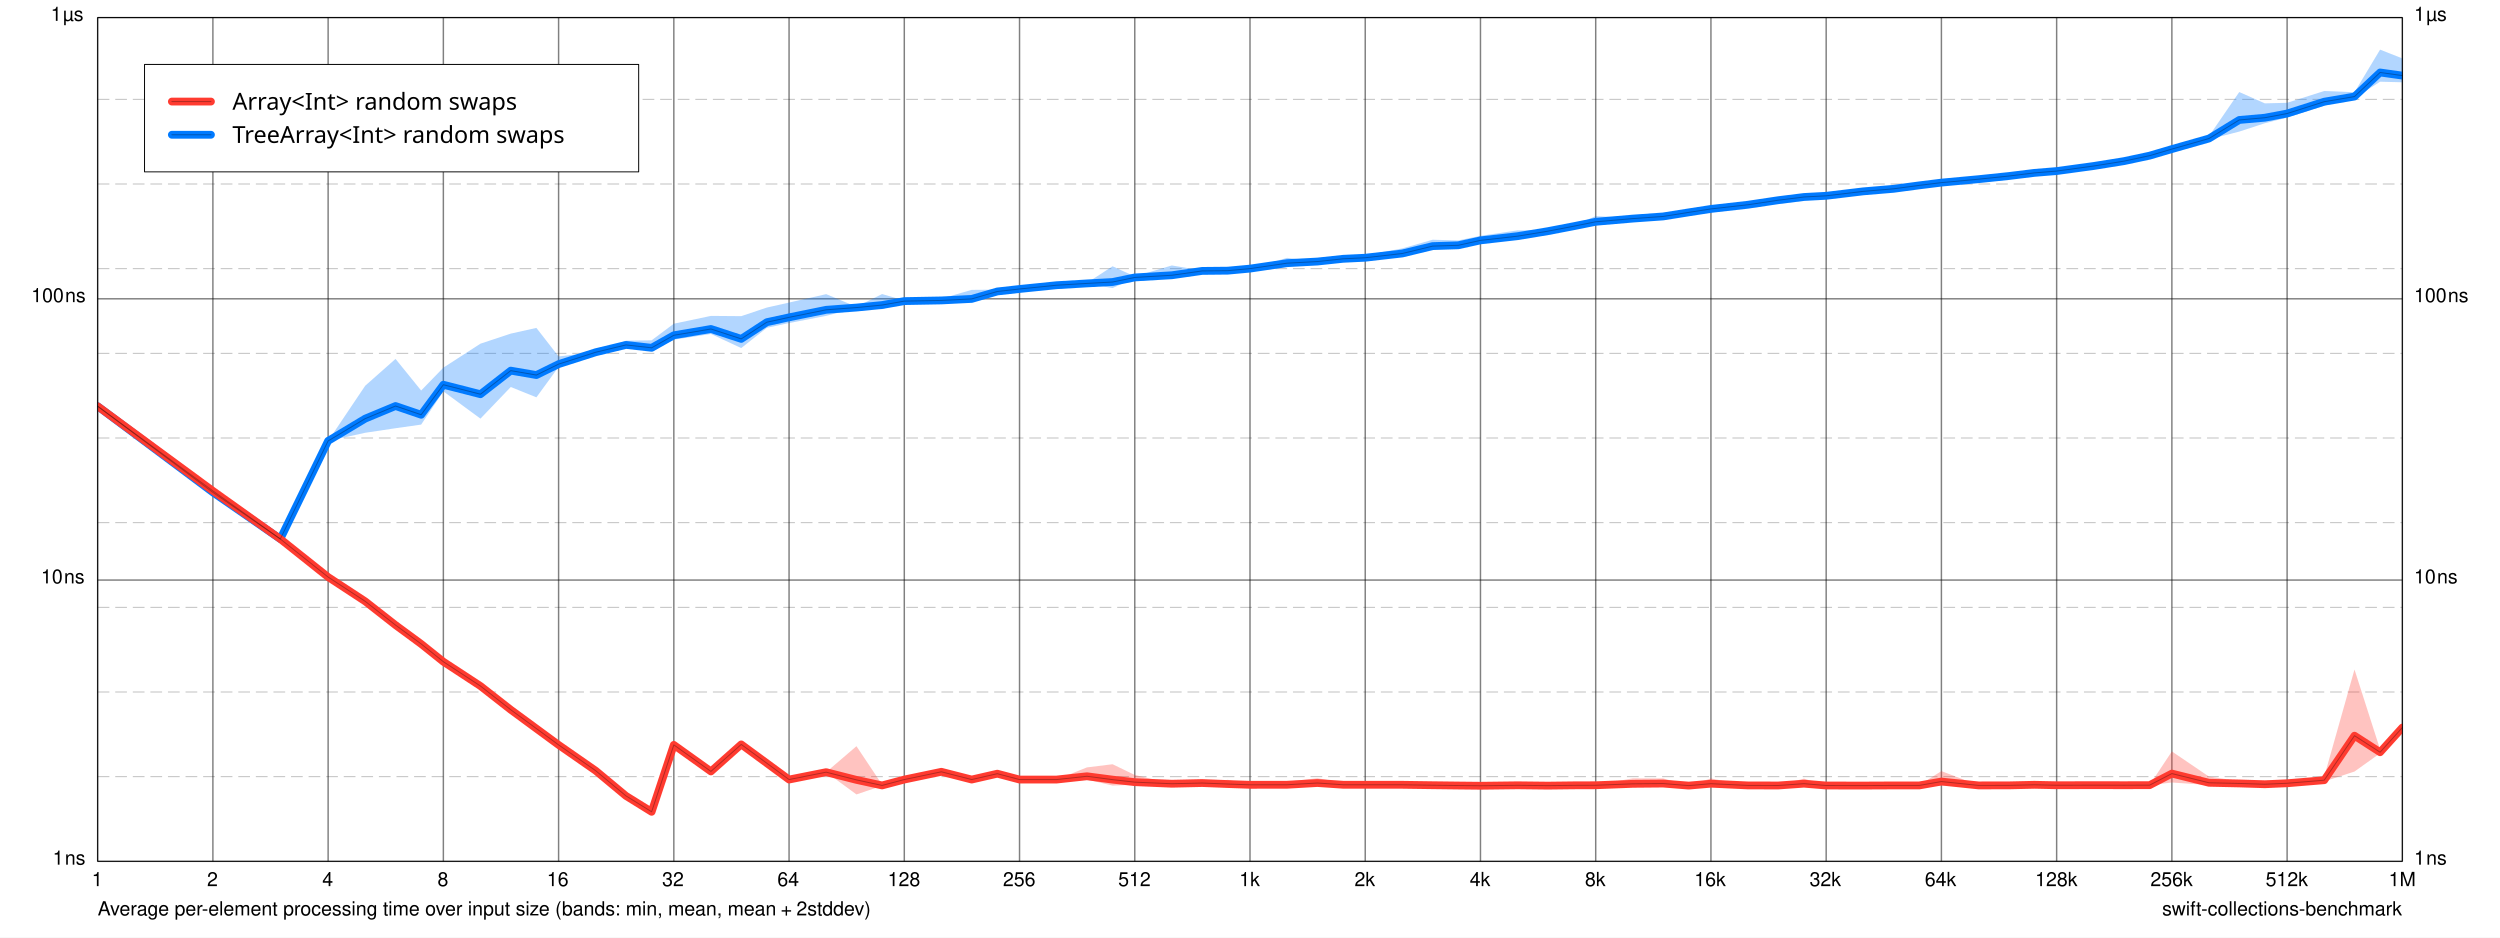
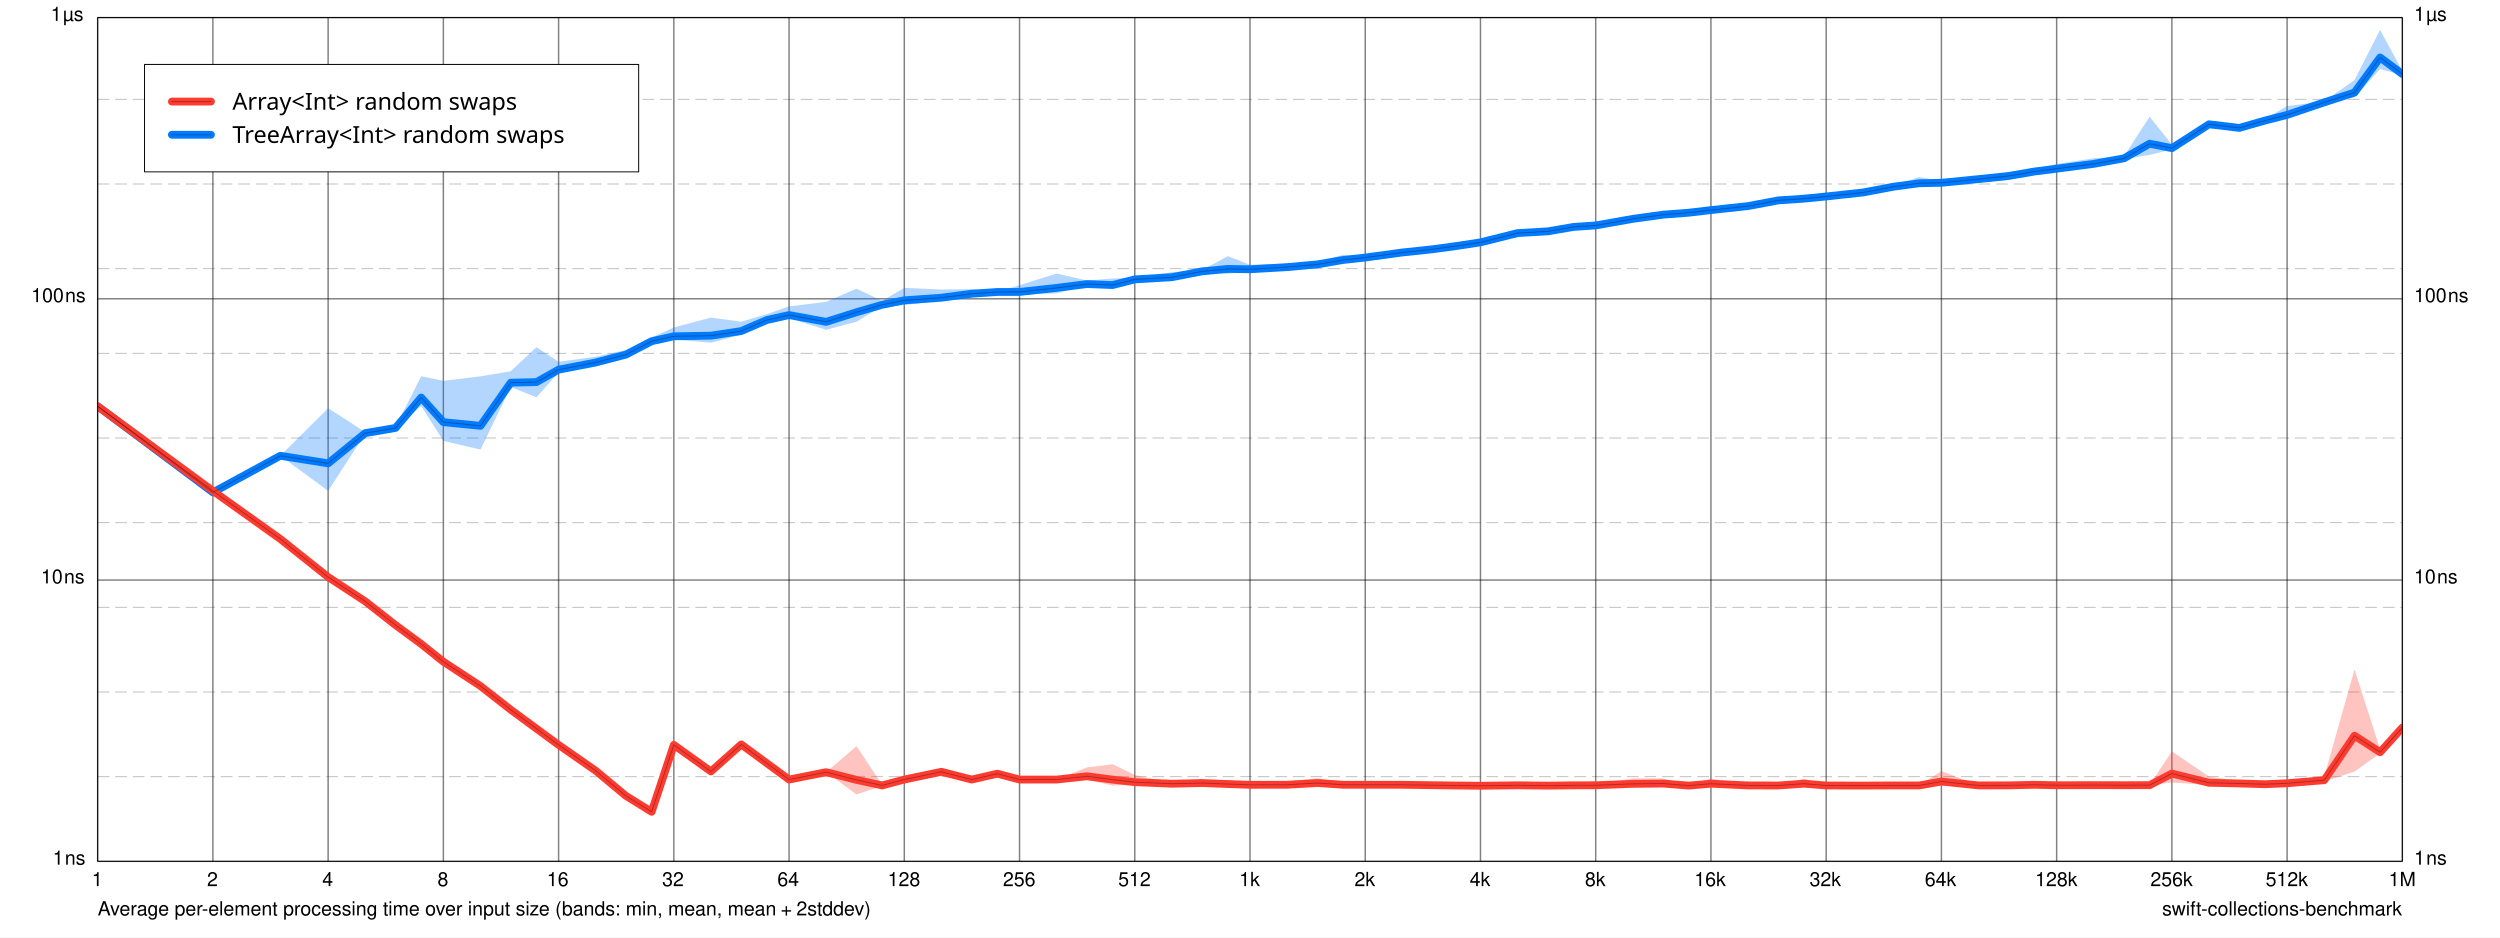
<svg xmlns="http://www.w3.org/2000/svg" xmlns:xlink="http://www.w3.org/1999/xlink" width="1280.0px" height="480.0px" viewBox="0.0 0.0 1280.0 480.0" version="1.1">
  <path d="M 0 0 L 0 480 L 1280 480 L 1280 0 z" fill="#FFFFFF" fill-opacity="1.0" stroke="none" />
  <text x="50" y="468.7" font-family="Helvetica" font-size="10" font-weight="normal" font-style="normal" fill="#000000" fill-opacity="1">Average per-element processing time over input size (bands: min, mean, mean + 2stddev)</text>
  <a xlink:href="https://github.com/apple/swift-collections-benchmark">
    <text x="1107" y="468.7" font-family="Helvetica" font-size="10" font-weight="normal" font-style="normal" fill="#000000" fill-opacity="1">swift-collections-benchmark</text>
  </a>
  <path d="M 50 9 L 50 441" fill="none" stroke-width="0.75" stroke="#000000" stroke-opacity="0.498" stroke-linecap="butt" stroke-linejoin="round" />
  <text x="47" y="453.7" font-family="Helvetica" font-size="10" font-weight="normal" font-style="normal" fill="#000000" fill-opacity="1">1</text>
  <path d="M 109 9 L 109 441" fill="none" stroke-width="0.75" stroke="#000000" stroke-opacity="0.498" stroke-linecap="butt" stroke-linejoin="round" />
  <text x="106" y="453.7" font-family="Helvetica" font-size="10" font-weight="normal" font-style="normal" fill="#000000" fill-opacity="1">2</text>
  <path d="M 168 9 L 168 441" fill="none" stroke-width="0.75" stroke="#000000" stroke-opacity="0.498" stroke-linecap="butt" stroke-linejoin="round" />
  <text x="165" y="453.7" font-family="Helvetica" font-size="10" font-weight="normal" font-style="normal" fill="#000000" fill-opacity="1">4</text>
  <path d="M 227 9 L 227 441" fill="none" stroke-width="0.75" stroke="#000000" stroke-opacity="0.498" stroke-linecap="butt" stroke-linejoin="round" />
  <text x="224" y="453.7" font-family="Helvetica" font-size="10" font-weight="normal" font-style="normal" fill="#000000" fill-opacity="1">8</text>
  <path d="M 286 9 L 286 441" fill="none" stroke-width="0.75" stroke="#000000" stroke-opacity="0.498" stroke-linecap="butt" stroke-linejoin="round" />
  <text x="280" y="453.7" font-family="Helvetica" font-size="10" font-weight="normal" font-style="normal" fill="#000000" fill-opacity="1">16</text>
  <path d="M 345 9 L 345 441" fill="none" stroke-width="0.75" stroke="#000000" stroke-opacity="0.498" stroke-linecap="butt" stroke-linejoin="round" />
  <text x="339" y="453.7" font-family="Helvetica" font-size="10" font-weight="normal" font-style="normal" fill="#000000" fill-opacity="1">32</text>
  <path d="M 404 9 L 404 441" fill="none" stroke-width="0.75" stroke="#000000" stroke-opacity="0.498" stroke-linecap="butt" stroke-linejoin="round" />
  <text x="398" y="453.7" font-family="Helvetica" font-size="10" font-weight="normal" font-style="normal" fill="#000000" fill-opacity="1">64</text>
  <path d="M 463 9 L 463 441" fill="none" stroke-width="0.75" stroke="#000000" stroke-opacity="0.498" stroke-linecap="butt" stroke-linejoin="round" />
  <text x="454.5" y="453.7" font-family="Helvetica" font-size="10" font-weight="normal" font-style="normal" fill="#000000" fill-opacity="1">128</text>
  <path d="M 522 9 L 522 441" fill="none" stroke-width="0.75" stroke="#000000" stroke-opacity="0.498" stroke-linecap="butt" stroke-linejoin="round" />
  <text x="513.5" y="453.7" font-family="Helvetica" font-size="10" font-weight="normal" font-style="normal" fill="#000000" fill-opacity="1">256</text>
  <path d="M 581 9 L 581 441" fill="none" stroke-width="0.75" stroke="#000000" stroke-opacity="0.498" stroke-linecap="butt" stroke-linejoin="round" />
  <text x="572.5" y="453.7" font-family="Helvetica" font-size="10" font-weight="normal" font-style="normal" fill="#000000" fill-opacity="1">512</text>
  <path d="M 640 9 L 640 441" fill="none" stroke-width="0.75" stroke="#000000" stroke-opacity="0.498" stroke-linecap="butt" stroke-linejoin="round" />
  <text x="634.5" y="453.7" font-family="Helvetica" font-size="10" font-weight="normal" font-style="normal" fill="#000000" fill-opacity="1">1k</text>
  <path d="M 699 9 L 699 441" fill="none" stroke-width="0.75" stroke="#000000" stroke-opacity="0.498" stroke-linecap="butt" stroke-linejoin="round" />
  <text x="693.5" y="453.7" font-family="Helvetica" font-size="10" font-weight="normal" font-style="normal" fill="#000000" fill-opacity="1">2k</text>
  <path d="M 758 9 L 758 441" fill="none" stroke-width="0.75" stroke="#000000" stroke-opacity="0.498" stroke-linecap="butt" stroke-linejoin="round" />
  <text x="752.5" y="453.7" font-family="Helvetica" font-size="10" font-weight="normal" font-style="normal" fill="#000000" fill-opacity="1">4k</text>
  <path d="M 817 9 L 817 441" fill="none" stroke-width="0.75" stroke="#000000" stroke-opacity="0.498" stroke-linecap="butt" stroke-linejoin="round" />
  <text x="811.5" y="453.7" font-family="Helvetica" font-size="10" font-weight="normal" font-style="normal" fill="#000000" fill-opacity="1">8k</text>
  <path d="M 876 9 L 876 441" fill="none" stroke-width="0.75" stroke="#000000" stroke-opacity="0.498" stroke-linecap="butt" stroke-linejoin="round" />
  <text x="867.5" y="453.7" font-family="Helvetica" font-size="10" font-weight="normal" font-style="normal" fill="#000000" fill-opacity="1">16k</text>
  <path d="M 935 9 L 935 441" fill="none" stroke-width="0.75" stroke="#000000" stroke-opacity="0.498" stroke-linecap="butt" stroke-linejoin="round" />
  <text x="926.5" y="453.7" font-family="Helvetica" font-size="10" font-weight="normal" font-style="normal" fill="#000000" fill-opacity="1">32k</text>
  <path d="M 994 9 L 994 441" fill="none" stroke-width="0.75" stroke="#000000" stroke-opacity="0.498" stroke-linecap="butt" stroke-linejoin="round" />
  <text x="985.5" y="453.7" font-family="Helvetica" font-size="10" font-weight="normal" font-style="normal" fill="#000000" fill-opacity="1">64k</text>
  <path d="M 1053 9 L 1053 441" fill="none" stroke-width="0.75" stroke="#000000" stroke-opacity="0.498" stroke-linecap="butt" stroke-linejoin="round" />
  <text x="1042" y="453.7" font-family="Helvetica" font-size="10" font-weight="normal" font-style="normal" fill="#000000" fill-opacity="1">128k</text>
  <path d="M 1112 9 L 1112 441" fill="none" stroke-width="0.75" stroke="#000000" stroke-opacity="0.498" stroke-linecap="butt" stroke-linejoin="round" />
  <text x="1101" y="453.7" font-family="Helvetica" font-size="10" font-weight="normal" font-style="normal" fill="#000000" fill-opacity="1">256k</text>
  <path d="M 1171 9 L 1171 441" fill="none" stroke-width="0.75" stroke="#000000" stroke-opacity="0.498" stroke-linecap="butt" stroke-linejoin="round" />
  <text x="1160" y="453.7" font-family="Helvetica" font-size="10" font-weight="normal" font-style="normal" fill="#000000" fill-opacity="1">512k</text>
  <path d="M 1230 9 L 1230 441" fill="none" stroke-width="0.75" stroke="#000000" stroke-opacity="0.498" stroke-linecap="butt" stroke-linejoin="round" />
  <text x="1223" y="453.7" font-family="Helvetica" font-size="10" font-weight="normal" font-style="normal" fill="#000000" fill-opacity="1">1M</text>
  <path d="M 50 441 L 1230 441" fill="none" stroke-width="0.75" stroke="#000000" stroke-opacity="0.498" stroke-linecap="butt" stroke-linejoin="round" />
  <text x="27" y="442.7" font-family="Helvetica" font-size="10" font-weight="normal" font-style="normal" fill="#000000" fill-opacity="1">1 ns</text>
  <text x="1236" y="442.7" font-family="Helvetica" font-size="10" font-weight="normal" font-style="normal" fill="#000000" fill-opacity="1">1 ns</text>
  <path d="M 50 297 L 1230 297" fill="none" stroke-width="0.75" stroke="#000000" stroke-opacity="0.498" stroke-linecap="butt" stroke-linejoin="round" />
  <text x="21" y="298.7" font-family="Helvetica" font-size="10" font-weight="normal" font-style="normal" fill="#000000" fill-opacity="1">10 ns</text>
  <text x="1236" y="298.7" font-family="Helvetica" font-size="10" font-weight="normal" font-style="normal" fill="#000000" fill-opacity="1">10 ns</text>
  <path d="M 50 153 L 1230 153" fill="none" stroke-width="0.75" stroke="#000000" stroke-opacity="0.498" stroke-linecap="butt" stroke-linejoin="round" />
  <text x="16" y="154.7" font-family="Helvetica" font-size="10" font-weight="normal" font-style="normal" fill="#000000" fill-opacity="1">100 ns</text>
  <text x="1236" y="154.7" font-family="Helvetica" font-size="10" font-weight="normal" font-style="normal" fill="#000000" fill-opacity="1">100 ns</text>
  <path d="M 50 9 L 1230 9" fill="none" stroke-width="0.75" stroke="#000000" stroke-opacity="0.498" stroke-linecap="butt" stroke-linejoin="round" />
  <text x="26" y="10.7" font-family="Helvetica" font-size="10" font-weight="normal" font-style="normal" fill="#000000" fill-opacity="1">1 µs</text>
  <text x="1236" y="10.7" font-family="Helvetica" font-size="10" font-weight="normal" font-style="normal" fill="#000000" fill-opacity="1">1 µs</text>
  <path d="M 50 397.65 L 1230 397.65" fill="none" stroke-width="0.5" stroke="#000000" stroke-opacity="0.259" stroke-linecap="butt" stroke-linejoin="round" stroke-dasharray="6 3" stroke-dashoffset="0" />
  <path d="M 50 354.3 L 1230 354.3" fill="none" stroke-width="0.5" stroke="#000000" stroke-opacity="0.259" stroke-linecap="butt" stroke-linejoin="round" stroke-dasharray="6 3" stroke-dashoffset="0" />
  <path d="M 50 310.96 L 1230 310.96" fill="none" stroke-width="0.5" stroke="#000000" stroke-opacity="0.259" stroke-linecap="butt" stroke-linejoin="round" stroke-dasharray="6 3" stroke-dashoffset="0" />
  <path d="M 50 267.61 L 1230 267.61" fill="none" stroke-width="0.5" stroke="#000000" stroke-opacity="0.259" stroke-linecap="butt" stroke-linejoin="round" stroke-dasharray="6 3" stroke-dashoffset="0" />
  <path d="M 50 224.26 L 1230 224.26" fill="none" stroke-width="0.5" stroke="#000000" stroke-opacity="0.259" stroke-linecap="butt" stroke-linejoin="round" stroke-dasharray="6 3" stroke-dashoffset="0" />
  <path d="M 50 180.91 L 1230 180.91" fill="none" stroke-width="0.5" stroke="#000000" stroke-opacity="0.259" stroke-linecap="butt" stroke-linejoin="round" stroke-dasharray="6 3" stroke-dashoffset="0" />
  <path d="M 50 137.56 L 1230 137.56" fill="none" stroke-width="0.5" stroke="#000000" stroke-opacity="0.259" stroke-linecap="butt" stroke-linejoin="round" stroke-dasharray="6 3" stroke-dashoffset="0" />
  <path d="M 50 94.213 L 1230 94.213" fill="none" stroke-width="0.5" stroke="#000000" stroke-opacity="0.259" stroke-linecap="butt" stroke-linejoin="round" stroke-dasharray="6 3" stroke-dashoffset="0" />
  <path d="M 50 50.865 L 1230 50.865" fill="none" stroke-width="0.5" stroke="#000000" stroke-opacity="0.259" stroke-linecap="butt" stroke-linejoin="round" stroke-dasharray="6 3" stroke-dashoffset="0" />
  <path d="M 74 33 L 74 88 L 327 88 L 327 33 z" fill="#FFFFFF" fill-opacity="1.0" stroke="none" />
  <clipPath id="clip-0">
    <path d="M 50 9 L 50 441 L 1230 441 L 1230 9 z" />
  </clipPath>
  <g clip-path="url(#clip-0)">
-     <path d="M 50 205.91L 109 252.11L 143.51 275.96L 168 225.74L 186.99 197.49L 202.51 183.76L 215.63 199.95L 227 188.24L 245.99 175.96L 261.51 170.81L 274.63 167.88L 286 182.5L 304.99 180.28L 320.51 174.44L 333.63 174.24L 345 165.73L 363.99 161.74L 379.51 161.87L 392.63 157.47L 404 154.91L 422.99 150.6L 438.51 157.07L 451.63 150.55L 463 153.88L 481.99 152.89L 497.51 148.41L 510.63 148.3L 522 147.43L 540.99 144.91L 556.51 144.86L 569.63 136.33L 581 141.56L 599.99 135.91L 615.51 138.52L 628.63 137.29L 640 137.5L 658.99 132.03L 674.51 133.81L 687.63 131.16L 699 130.65L 717.99 127.18L 733.51 122.74L 746.63 123.1L 758 120.75L 776.99 117.95L 792.51 117.94L 805.63 115.52L 817 110.64L 835.99 111.67L 851.51 110.49L 864.63 107.36L 876 106.93L 894.99 103.88L 910.51 101.88L 923.63 100.81L 935 99.299L 953.99 97.269L 969.51 96.422L 982.63 94.444L 994 93.133L 1013 91.513L 1028.5 90.01L 1041.6 87.749L 1053 87.499L 1072 83.497L 1087.5 82.017L 1100.6 79.369L 1112 74.956L 1131 69.704L 1146.5 47.119L 1159.6 52.925L 1171 52.627L 1190 46.59L 1205.5 47.227L 1218.6 25.412L 1230 29.912L 1230 42.137L 1218.6 41.833L 1205.5 50.231L 1190 54.131L 1171 60.188L 1159.6 63.089L 1146.5 67.373L 1131 71.356L 1112 76.818L 1100.6 79.818L 1087.5 82.669L 1072 85.522L 1053 87.614L 1041.6 88.791L 1028.5 90.172L 1013 91.828L 994 93.633L 982.63 95.08L 969.51 96.759L 953.99 98.227L 935 100.58L 923.63 100.87L 910.51 102.72L 894.99 105.15L 876 106.98L 864.63 109.22L 851.51 110.93L 835.99 112.01L 817 114.61L 805.63 115.95L 792.51 118.51L 776.99 122L 758 123.92L 746.63 126.5L 733.51 127.2L 717.99 130.72L 699 132.43L 687.63 133L 674.51 133.95L 658.99 135.73L 640 137.54L 628.63 139.04L 615.51 138.77L 599.99 142.8L 581 142.22L 569.63 147.5L 556.51 145.2L 540.99 146.43L 522 148.14L 510.63 149.56L 497.51 154.76L 481.99 154.15L 463 154.27L 451.63 158.29L 438.51 157.62L 422.99 161.73L 404 165.39L 392.63 167.84L 379.51 178.2L 363.99 170.99L 345 173.9L 333.63 179.5L 320.51 177.39L 304.99 180.37L 286 187.88L 274.63 203.44L 261.51 198.15L 245.99 214.34L 227 200.38L 215.63 217.39L 202.51 219.25L 186.99 221.58L 168 225.74L 143.51 275.96L 109 252.11L 50 208.76" fill="#007AFF" fill-opacity="0.302" stroke="none" />
+     <path d="M 50 205.91L 109 252.11L 143.51 233.36L 168 208.99L 186.99 221.24L 202.51 218.68L 215.63 192.64L 227 194.98L 245.99 192.67L 261.51 190.07L 274.63 177.73L 286 185.25L 304.99 182.62L 320.51 179.2L 333.63 172.85L 345 167.66L 363.99 162.62L 379.51 164.7L 392.63 160.81L 404 156.86L 422.99 154.55L 438.51 147.81L 451.63 154.01L 463 147.39L 481.99 148.24L 497.51 148.03L 510.63 149.35L 522 146.04L 540.99 140.05L 556.51 143.6L 569.63 142.59L 581 142.31L 599.99 139.33L 615.51 138.27L 628.63 131.15L 640 135.56L 658.99 135.02L 674.51 134.38L 687.63 130.46L 699 131.49L 717.99 129.21L 733.51 126.26L 746.63 125.68L 758 124.02L 776.99 118.56L 792.51 118.24L 805.63 115.12L 817 114.28L 835.99 110.55L 851.51 108.77L 864.63 107.6L 876 107.11L 894.99 104.48L 910.51 101.52L 923.63 101.18L 935 100.35L 953.99 98.23L 969.51 94.891L 982.63 90.696L 994 92.692L 1013 90.264L 1028.5 89.37L 1041.6 86.367L 1053 83.954L 1072 81.03L 1087.5 79.997L 1100.6 59.733L 1112 74.068L 1131 63.515L 1146.5 64.492L 1159.6 60.925L 1171 54.295L 1190 51.886L 1205.5 41.003L 1218.6 15.299L 1230 36.295L 1230 38.491L 1218.6 35.331L 1205.5 49.801L 1190 52.589L 1171 60.512L 1159.6 62.02L 1146.5 65.844L 1131 63.684L 1112 76.511L 1100.6 79.3L 1087.5 81.418L 1072 84.938L 1053 87.256L 1041.6 88.337L 1028.5 90.339L 1013 92.227L 994 93.902L 982.63 94.972L 969.51 95.823L 953.99 98.638L 935 100.68L 923.63 101.9L 910.51 102.97L 894.99 105.88L 876 107.74L 864.63 109.37L 851.51 110.32L 835.99 112.6L 817 115.83L 805.63 116.58L 792.51 118.53L 776.99 119.63L 758 124.1L 746.63 125.86L 733.51 128.11L 717.99 129.29L 699 131.99L 687.63 134.07L 674.51 135.72L 658.99 137.41L 640 138.7L 628.63 140.17L 615.51 139.15L 599.99 142.87L 581 143.3L 569.63 147.18L 556.51 146.11L 540.99 150.21L 522 150.74L 510.63 149.56L 497.51 151.23L 481.99 153.98L 463 156.17L 451.63 156.79L 438.51 164.73L 422.99 168.86L 404 162.96L 392.63 164.96L 379.51 171.29L 363.99 175.48L 345 173.87L 333.63 175.37L 320.51 182.39L 304.99 186.69L 286 190.74L 274.63 203.44L 261.51 198.15L 245.99 230.2L 227 225.74L 215.63 207.89L 202.51 219.25L 186.99 221.96L 168 251.35L 143.51 233.36L 109 252.11L 50 208.76" fill="#007AFF" fill-opacity="0.302" stroke="none" />
    <path d="M 50 205.91L 109 249.25L 143.51 275.96L 168 295.46L 186.99 307.9L 202.51 317.96L 215.63 327.6L 227 338.8L 245.99 351.25L 261.51 361.31L 274.63 370.95L 286 379.3L 304.99 394.6L 320.51 407.51L 333.63 415.64L 345 381.39L 363.99 393.92L 379.51 381.14L 392.63 390.78L 404 399.13L 422.99 395.35L 438.51 382.05L 451.63 401.71L 463 399.13L 481.99 395.16L 497.51 399.13L 510.63 396.13L 522 399.13L 540.99 399.13L 556.51 392.91L 569.63 391.29L 581 396.78L 599.99 401.27L 615.51 400.91L 628.63 399.26L 640 401.82L 658.99 400.26L 674.51 398.43L 687.63 400.72L 699 401.8L 717.99 401.81L 733.51 401.38L 746.63 402.17L 758 401.83L 776.99 402.07L 792.51 401.61L 805.63 401.81L 817 401.82L 835.99 398.52L 851.51 398.54L 864.63 402.1L 876 398.57L 894.99 402.14L 910.51 402.09L 923.63 398.64L 935 402.18L 953.99 402.11L 969.51 402.06L 982.63 401.98L 994 394.8L 1013 402.06L 1028.5 402.07L 1041.6 401.52L 1053 402.03L 1072 402L 1087.5 401.99L 1100.6 401.93L 1112 384.72L 1131 397.62L 1146.5 399.89L 1159.6 401.18L 1171 400.79L 1190 397.66L 1205.5 342.79L 1218.6 383.68L 1230 371.45L 1230 372.92L 1218.6 385.66L 1205.5 395.03L 1190 400.1L 1171 401.12L 1159.6 401.66L 1146.5 401.56L 1131 401.94L 1112 400.64L 1100.6 402.03L 1087.5 402.04L 1072 402L 1053 402.05L 1041.6 401.92L 1028.5 402.12L 1013 402.15L 994 402.16L 982.63 402.21L 969.51 402.17L 953.99 402.24L 935 402.18L 923.63 402.19L 910.51 402.19L 894.99 402.14L 876 402.22L 864.63 402.28L 851.51 402.14L 835.99 402.34L 817 402.14L 805.63 402.19L 792.51 402.48L 776.99 402.07L 758 402.47L 746.63 402.19L 733.51 402.25L 717.99 401.81L 699 401.8L 687.63 402.17L 674.51 401.8L 658.99 402.34L 640 401.82L 628.63 402.21L 615.51 400.91L 599.99 401.27L 581 401.82L 569.63 402.21L 556.51 399.13L 540.99 399.13L 522 399.13L 510.63 396.13L 497.51 399.13L 481.99 395.16L 463 399.13L 451.63 402.29L 438.51 406.75L 422.99 395.35L 404 399.13L 392.63 390.78L 379.51 381.14L 363.99 395.35L 345 381.39L 333.63 415.64L 320.51 407.51L 304.99 394.6L 286 382.15L 274.63 373.8L 261.51 364.16L 245.99 351.25L 227 338.8L 215.63 330.45L 202.51 320.81L 186.99 307.9L 168 295.46L 143.51 275.96L 109 252.11L 50 208.76" fill="#FF3B30" fill-opacity="0.302" stroke="none" />
-     <path d="M 50 208L 109 252.11L 143.51 275.96L 168 225.74L 186.99 214.34L 202.51 207.88L 215.63 212.35L 227 196.98L 245.99 201.84L 261.51 189.77L 274.63 192.03L 286 186.43L 304.99 180.35L 320.51 176.6L 333.63 178.08L 345 171.66L 363.99 168.44L 379.51 173.51L 392.63 164.96L 404 162.48L 422.99 158.62L 438.51 157.47L 451.63 156.18L 463 154.17L 481.99 153.82L 497.51 153.04L 510.63 149.23L 522 147.96L 540.99 146.03L 556.51 145.11L 569.63 144.39L 581 142.05L 599.99 140.93L 615.51 138.71L 628.63 138.58L 640 137.53L 658.99 134.74L 674.51 133.91L 687.63 132.51L 699 131.96L 717.99 129.78L 733.51 126.01L 746.63 125.59L 758 123.07L 776.99 120.92L 792.51 118.36L 805.63 115.84L 817 113.55L 835.99 111.92L 851.51 110.82L 864.63 108.73L 876 106.97L 894.99 104.82L 910.51 102.5L 923.63 100.86L 935 100.25L 953.99 97.976L 969.51 96.671L 982.63 94.913L 994 93.502L 1013 91.745L 1028.5 90.13L 1041.6 88.517L 1053 87.584L 1072 84.987L 1087.5 82.498L 1100.6 79.7L 1112 76.326L 1131 70.92L 1146.5 61.418L 1159.6 60.271L 1171 58.123L 1190 52.072L 1205.5 49.432L 1218.6 37.11L 1230 38.706" fill="none" stroke-width="4" stroke="#007AFF" stroke-opacity="1" stroke-linecap="round" stroke-linejoin="round" />
+     <path d="M 50 208L 109 252.11L 143.51 233.36L 168 237.24L 186.99 221.77L 202.51 219.1L 215.63 203.54L 227 216.14L 245.99 218.03L 261.51 195.93L 274.63 195.64L 286 189.26L 304.99 185.6L 320.51 181.54L 333.63 174.7L 345 172.19L 363.99 171.86L 379.51 169.5L 392.63 163.85L 404 161.31L 422.99 164.79L 438.51 159.85L 451.63 156.05L 463 153.76L 481.99 152.43L 497.51 150.38L 510.63 149.5L 522 149.48L 540.99 147.4L 556.51 145.44L 569.63 145.95L 581 143.04L 599.99 141.93L 615.51 138.92L 628.63 137.69L 640 137.87L 658.99 136.77L 674.51 135.36L 687.63 133.11L 699 131.86L 717.99 129.27L 733.51 127.62L 746.63 125.82L 758 124.08L 776.99 119.35L 792.51 118.45L 805.63 116.19L 817 115.42L 835.99 112.06L 851.51 109.91L 864.63 108.91L 876 107.57L 894.99 105.51L 910.51 102.59L 923.63 101.71L 935 100.59L 953.99 98.531L 969.51 95.578L 982.63 93.826L 994 93.584L 1013 91.708L 1028.5 90.084L 1041.6 87.816L 1053 86.376L 1072 83.893L 1087.5 81.044L 1100.6 73.57L 1112 75.864L 1131 63.64L 1146.5 65.488L 1159.6 61.732L 1171 58.827L 1190 52.404L 1205.5 47.381L 1218.6 29.449L 1230 37.91" fill="none" stroke-width="4" stroke="#007AFF" stroke-opacity="1" stroke-linecap="round" stroke-linejoin="round" />
    <path d="M 50 208L 109 251.35L 143.51 275.96L 168 295.46L 186.99 307.9L 202.51 320.05L 215.63 329.7L 227 338.8L 245.99 351.25L 261.51 363.4L 274.63 373.04L 286 381.39L 304.99 394.6L 320.51 407.51L 333.63 415.64L 345 381.39L 363.99 394.97L 379.51 381.14L 392.63 390.78L 404 399.13L 422.99 395.35L 438.51 399.3L 451.63 402.14L 463 399.13L 481.99 395.16L 497.51 399.13L 510.63 396.13L 522 399.13L 540.99 399.13L 556.51 397.45L 569.63 399.17L 581 400.46L 599.99 401.27L 615.51 400.91L 628.63 401.43L 640 401.82L 658.99 401.79L 674.51 400.9L 687.63 401.79L 699 401.8L 717.99 401.81L 733.51 402.03L 746.63 402.19L 758 402.31L 776.99 402.07L 792.51 402.25L 805.63 402.09L 817 402.05L 835.99 401.32L 851.51 401.18L 864.63 402.23L 876 401.25L 894.99 402.14L 910.51 402.17L 923.63 401.24L 935 402.18L 953.99 402.21L 969.51 402.14L 982.63 402.15L 994 400.15L 1013 402.13L 1028.5 402.11L 1041.6 401.81L 1053 402.05L 1072 402L 1087.5 402.03L 1100.6 402L 1112 396.07L 1131 400.78L 1146.5 401.12L 1159.6 401.53L 1171 401.03L 1190 399.46L 1205.5 376.68L 1218.6 385.14L 1230 372.53" fill="none" stroke-width="4" stroke="#FF3B30" stroke-opacity="1" stroke-linecap="round" stroke-linejoin="round" />
-     <path d="M 50 208L 109 252.11L 143.51 275.96L 168 225.74L 186.99 214.34L 202.51 207.88L 215.63 212.35L 227 196.98L 245.99 201.84L 261.51 189.77L 274.63 192.03L 286 186.43L 304.99 180.35L 320.51 176.6L 333.63 178.08L 345 171.66L 363.99 168.44L 379.51 173.51L 392.63 164.96L 404 162.48L 422.99 158.62L 438.51 157.47L 451.63 156.18L 463 154.17L 481.99 153.82L 497.51 153.04L 510.63 149.23L 522 147.96L 540.99 146.03L 556.51 145.11L 569.63 144.39L 581 142.05L 599.99 140.93L 615.51 138.71L 628.63 138.58L 640 137.53L 658.99 134.74L 674.51 133.91L 687.63 132.51L 699 131.96L 717.99 129.78L 733.51 126.01L 746.63 125.59L 758 123.07L 776.99 120.92L 792.51 118.36L 805.63 115.84L 817 113.55L 835.99 111.92L 851.51 110.82L 864.63 108.73L 876 106.97L 894.99 104.82L 910.51 102.5L 923.63 100.86L 935 100.25L 953.99 97.976L 969.51 96.671L 982.63 94.913L 994 93.502L 1013 91.745L 1028.5 90.13L 1041.6 88.517L 1053 87.584L 1072 84.987L 1087.5 82.498L 1100.6 79.7L 1112 76.326L 1131 70.92L 1146.5 61.418L 1159.6 60.271L 1171 58.123L 1190 52.072L 1205.5 49.432L 1218.6 37.11L 1230 38.706" fill="none" stroke-width="0.5" stroke="#000000" stroke-opacity="0.302" stroke-linecap="round" stroke-linejoin="round" />
+     <path d="M 50 208L 109 252.11L 143.51 233.36L 168 237.24L 186.99 221.77L 202.51 219.1L 215.63 203.54L 227 216.14L 245.99 218.03L 261.51 195.93L 274.63 195.64L 286 189.26L 304.99 185.6L 320.51 181.54L 333.63 174.7L 345 172.19L 363.99 171.86L 379.51 169.5L 392.63 163.85L 404 161.31L 422.99 164.79L 438.51 159.85L 451.63 156.05L 463 153.76L 481.99 152.43L 497.51 150.38L 510.63 149.5L 522 149.48L 540.99 147.4L 556.51 145.44L 569.63 145.95L 581 143.04L 599.99 141.93L 615.51 138.92L 628.63 137.69L 640 137.87L 658.99 136.77L 674.51 135.36L 687.63 133.11L 699 131.86L 717.99 129.27L 733.51 127.62L 746.63 125.82L 758 124.08L 776.99 119.35L 792.51 118.45L 805.63 116.19L 817 115.42L 835.99 112.06L 851.51 109.91L 864.63 108.91L 876 107.57L 894.99 105.51L 910.51 102.59L 923.63 101.71L 935 100.59L 953.99 98.531L 969.51 95.578L 982.63 93.826L 994 93.584L 1013 91.708L 1028.5 90.084L 1041.6 87.816L 1053 86.376L 1072 83.893L 1087.5 81.044L 1100.6 73.57L 1112 75.864L 1131 63.64L 1146.5 65.488L 1159.6 61.732L 1171 58.827L 1190 52.404L 1205.5 47.381L 1218.6 29.449L 1230 37.91" fill="none" stroke-width="0.5" stroke="#000000" stroke-opacity="0.302" stroke-linecap="round" stroke-linejoin="round" />
    <path d="M 50 208L 109 251.35L 143.51 275.96L 168 295.46L 186.99 307.9L 202.51 320.05L 215.63 329.7L 227 338.8L 245.99 351.25L 261.51 363.4L 274.63 373.04L 286 381.39L 304.99 394.6L 320.51 407.51L 333.63 415.64L 345 381.39L 363.99 394.97L 379.51 381.14L 392.63 390.78L 404 399.13L 422.99 395.35L 438.51 399.3L 451.63 402.14L 463 399.13L 481.99 395.16L 497.51 399.13L 510.63 396.13L 522 399.13L 540.99 399.13L 556.51 397.45L 569.63 399.17L 581 400.46L 599.99 401.27L 615.51 400.91L 628.63 401.43L 640 401.82L 658.99 401.79L 674.51 400.9L 687.63 401.79L 699 401.8L 717.99 401.81L 733.51 402.03L 746.63 402.19L 758 402.31L 776.99 402.07L 792.51 402.25L 805.63 402.09L 817 402.05L 835.99 401.32L 851.51 401.18L 864.63 402.23L 876 401.25L 894.99 402.14L 910.51 402.17L 923.63 401.24L 935 402.18L 953.99 402.21L 969.51 402.14L 982.63 402.15L 994 400.15L 1013 402.13L 1028.5 402.11L 1041.6 401.81L 1053 402.05L 1072 402L 1087.5 402.03L 1100.6 402L 1112 396.07L 1131 400.78L 1146.5 401.12L 1159.6 401.53L 1171 401.03L 1190 399.46L 1205.5 376.68L 1218.6 385.14L 1230 372.53" fill="none" stroke-width="0.5" stroke="#000000" stroke-opacity="0.302" stroke-linecap="round" stroke-linejoin="round" />
  </g>
  <path d="M 74 33 L 74 88 L 327 88 L 327 33 z" fill="#FFFFFF" fill-opacity="0.702" stroke-width="0.5" stroke="#000000" stroke-opacity="1" stroke-linecap="round" stroke-linejoin="round" />
  <path d="M 88 52 L 108 52" fill="none" stroke-width="4" stroke="#FF3B30" stroke-opacity="1" stroke-linecap="round" stroke-linejoin="round" />
  <path d="M 88 52 L 108 52" fill="none" stroke-width="0.5" stroke="#000000" stroke-opacity="0.302" stroke-linecap="round" stroke-linejoin="round" />
  <text x="119" y="56.17" font-family="Menlo" font-size="12" font-weight="normal" font-style="normal" fill="#000000" fill-opacity="1">Array&lt;Int&gt; random swaps</text>
  <path d="M 88 69 L 108 69" fill="none" stroke-width="4" stroke="#007AFF" stroke-opacity="1" stroke-linecap="round" stroke-linejoin="round" />
  <path d="M 88 69 L 108 69" fill="none" stroke-width="0.5" stroke="#000000" stroke-opacity="0.302" stroke-linecap="round" stroke-linejoin="round" />
  <text x="119" y="73.17" font-family="Menlo" font-size="12" font-weight="normal" font-style="normal" fill="#000000" fill-opacity="1">TreeArray&lt;Int&gt; random swaps</text>
  <path d="M 50 9 L 50 441 L 1230 441 L 1230 9 z" fill="none" stroke-width="0.5" stroke="#000000" stroke-opacity="1" stroke-linecap="round" stroke-linejoin="round" />
</svg>
